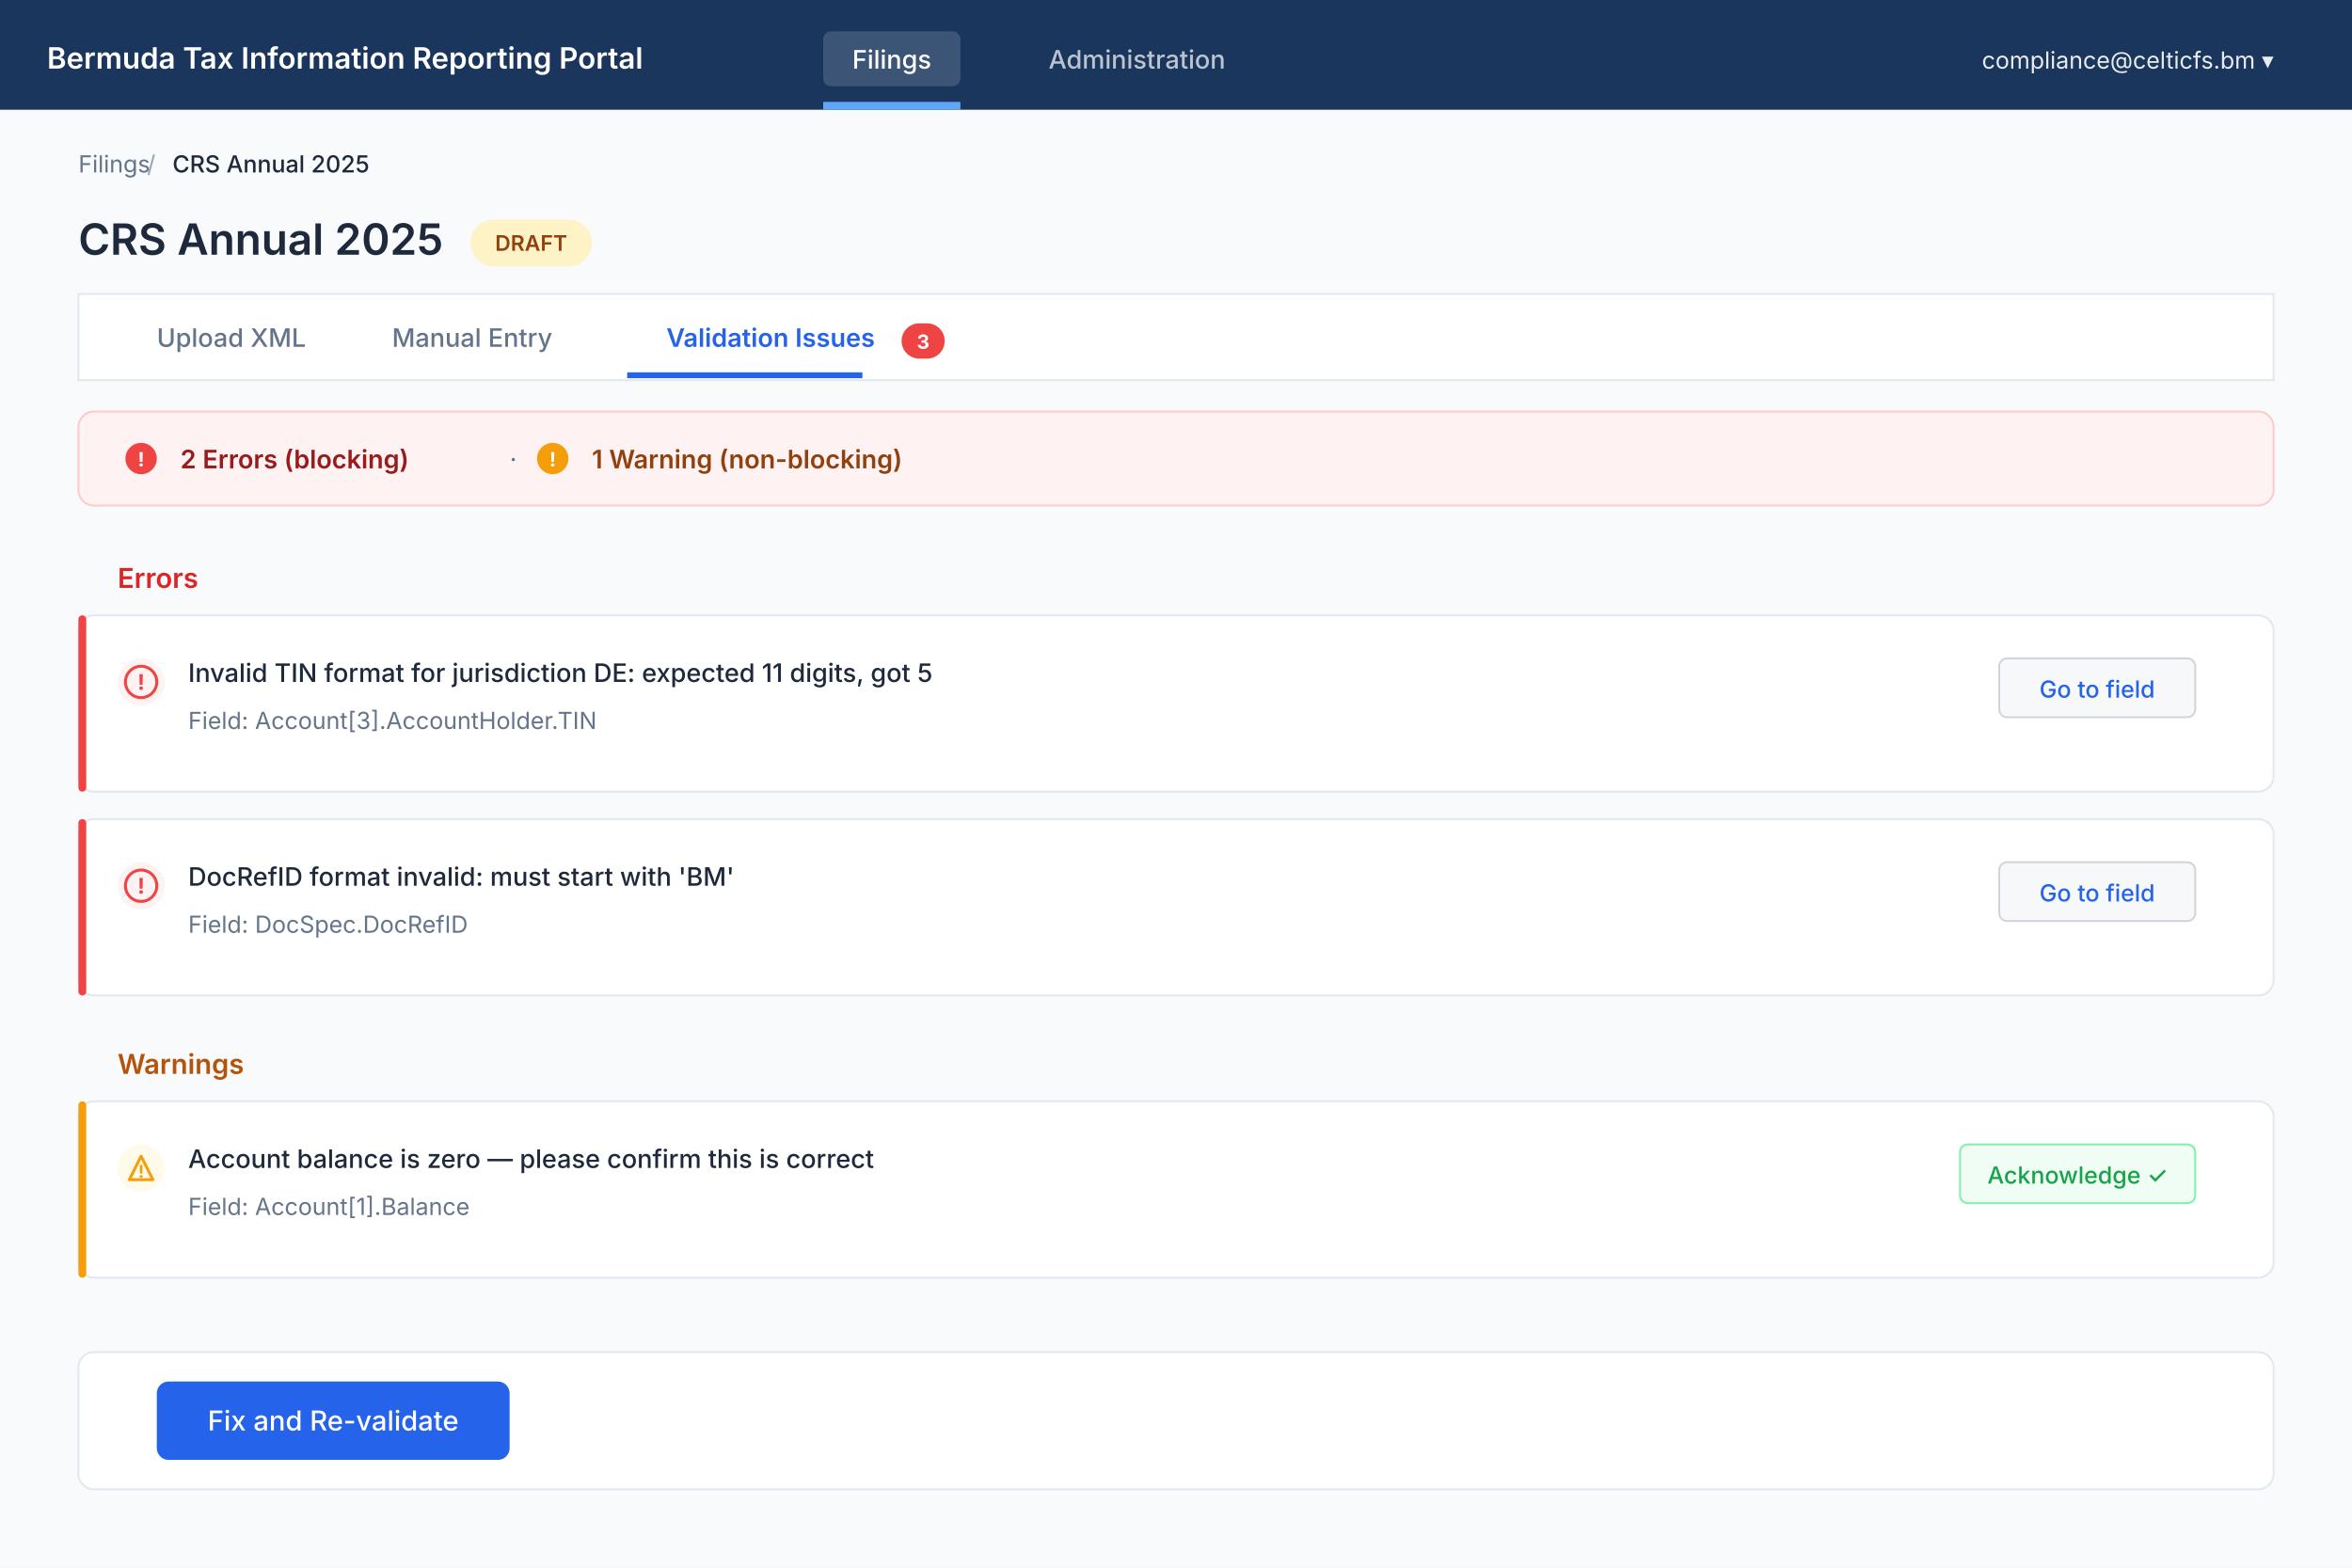
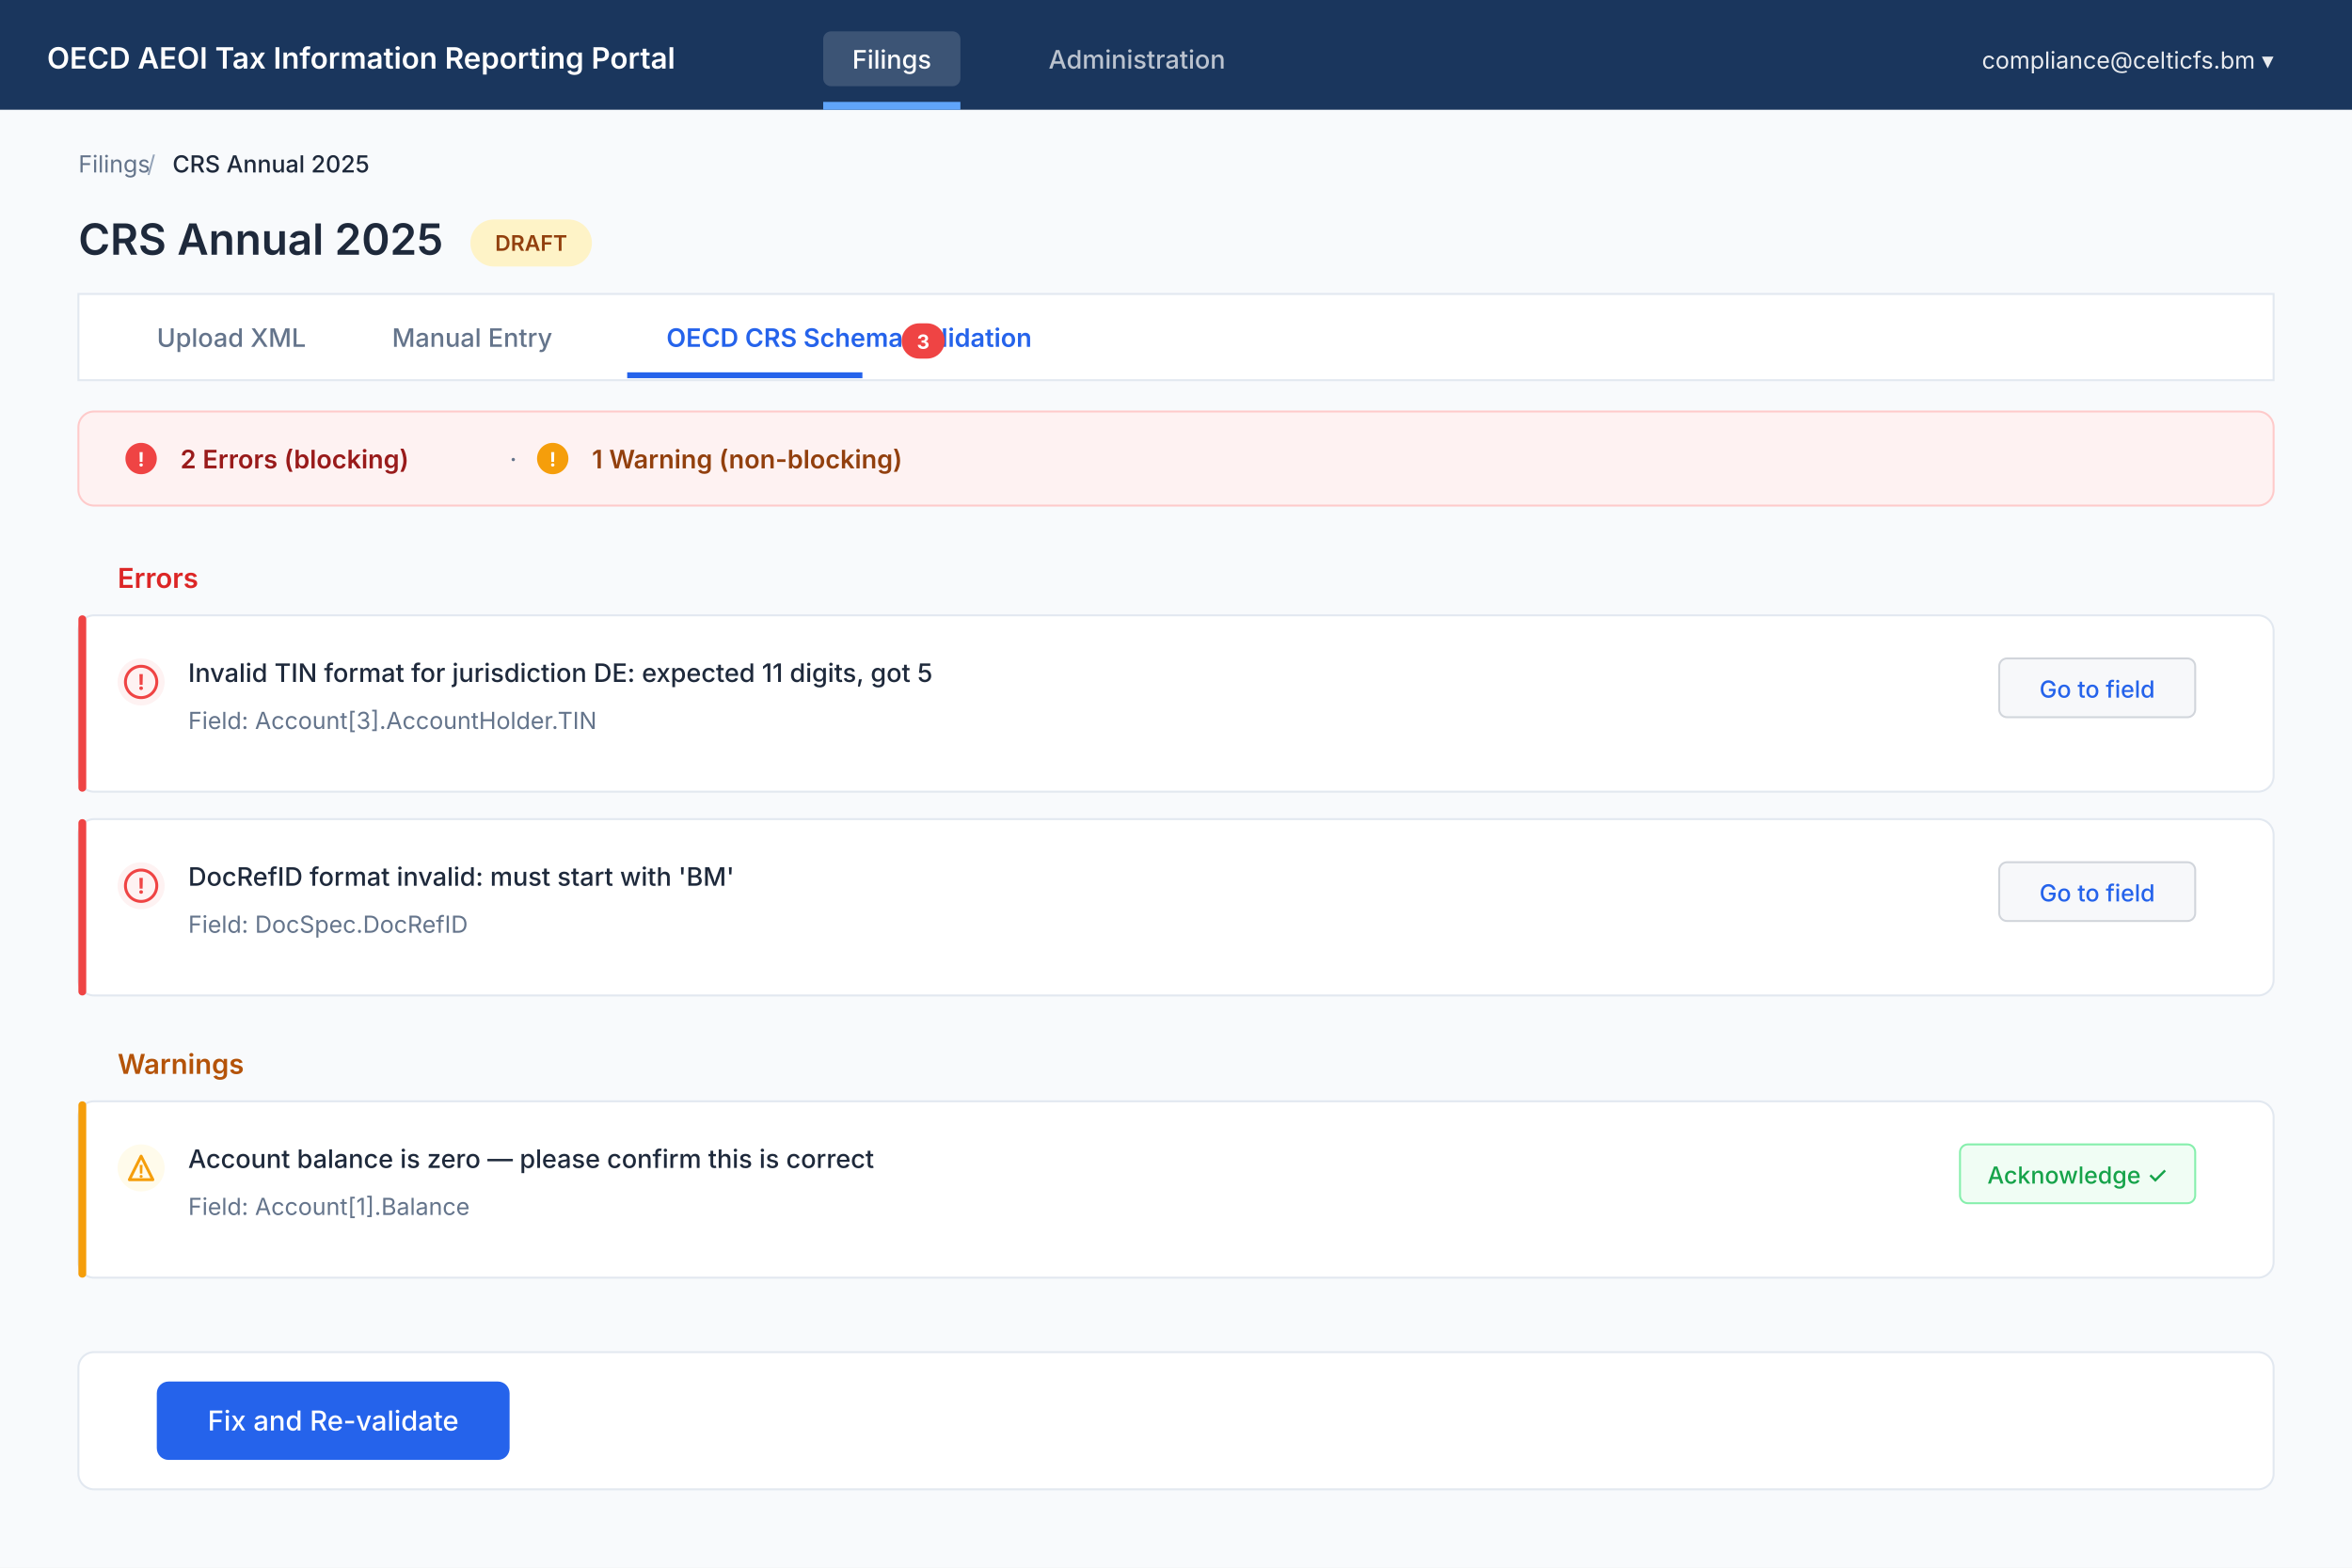
<svg xmlns="http://www.w3.org/2000/svg" viewBox="0 0 1200 800" width="1200" height="800">
  <defs>
    <style>
      text { font-family: Inter, -apple-system, sans-serif; }
    </style>
  </defs>
  <rect width="1200" height="800" fill="#f8fafc" />
  <rect width="1200" height="56" fill="#1a365d" />
-   <text x="24" y="35" fill="#ffffff" font-size="15" font-weight="600">Bermuda Tax Information Reporting Portal</text>
+   <text x="24" y="35" fill="#ffffff" font-size="15" font-weight="600">OECD AEOI Tax Information Reporting Portal</text>
  <rect x="420" y="16" width="70" height="28" rx="4" fill="rgba(255,255,255,0.15)" />
  <text x="455" y="35" fill="#ffffff" font-size="13" font-weight="500" text-anchor="middle">Filings</text>
  <rect x="420" y="52" width="70" height="4" fill="#60a5fa" />
  <text x="535" y="35" fill="rgba(255,255,255,0.7)" font-size="13" font-weight="500">Administration</text>
  <text x="1160" y="35" fill="rgba(255,255,255,0.9)" font-size="12" text-anchor="end">compliance@celticfs.bm ▾</text>
  <text x="40" y="88" fill="#64748b" font-size="12">Filings</text>
  <text x="75" y="88" fill="#94a3b8" font-size="12">/</text>
  <text x="88" y="88" fill="#1e293b" font-size="12" font-weight="500">CRS Annual 2025</text>
  <text x="40" y="130" fill="#1e293b" font-size="22" font-weight="600">CRS Annual 2025</text>
  <rect x="240" y="112" width="62" height="24" rx="12" fill="#fef3c7" />
  <text x="271" y="128" fill="#92400e" font-size="11" font-weight="600" text-anchor="middle">DRAFT</text>
  <rect x="40" y="150" width="1120" height="44" fill="#ffffff" stroke="#e2e8f0" stroke-width="1" />
  <text x="80" y="177" fill="#64748b" font-size="13" font-weight="500">Upload XML</text>
  <text x="200" y="177" fill="#64748b" font-size="13" font-weight="500">Manual Entry</text>
-   <text x="340" y="177" fill="#2563eb" font-size="13" font-weight="600">Validation Issues</text>
+   <text x="340" y="177" fill="#2563eb" font-size="13" font-weight="600">OECD CRS Schema Validation</text>
  <rect x="460" y="165" width="22" height="18" rx="9" fill="#ef4444" />
  <text x="471" y="178" fill="#ffffff" font-size="10" font-weight="700" text-anchor="middle">3</text>
  <rect x="320" y="190" width="120" height="3" fill="#2563eb" />
  <rect x="40" y="210" width="1120" height="48" rx="8" fill="#fef2f2" stroke="#fecaca" stroke-width="1" />
  <circle cx="72" cy="234" r="8" fill="#ef4444" />
  <text x="72" y="238" fill="#ffffff" font-size="10" font-weight="700" text-anchor="middle">!</text>
  <text x="92" y="239" fill="#991b1b" font-size="13" font-weight="600">2 Errors (blocking)</text>
  <text x="260" y="239" fill="#64748b" font-size="13">·</text>
  <circle cx="282" cy="234" r="8" fill="#f59e0b" />
  <text x="282" y="238" fill="#ffffff" font-size="10" font-weight="700" text-anchor="middle">!</text>
  <text x="302" y="239" fill="#92400e" font-size="13" font-weight="600">1 Warning (non-blocking)</text>
  <text x="60" y="300" fill="#dc2626" font-size="14" font-weight="600">Errors</text>
  <rect x="40" y="314" width="1120" height="90" rx="8" fill="#ffffff" stroke="#e2e8f0" stroke-width="1" />
  <rect x="40" y="314" width="4" height="90" rx="2" fill="#ef4444" />
  <circle cx="72" cy="348" r="12" fill="#fef2f2" />
  <circle cx="72" cy="348" r="8" fill="none" stroke="#ef4444" stroke-width="1.5" />
  <text x="72" y="352" fill="#ef4444" font-size="11" font-weight="700" text-anchor="middle">!</text>
  <text x="96" y="348" fill="#1e293b" font-size="13" font-weight="500">Invalid TIN format for jurisdiction DE: expected 11 digits, got 5</text>
  <text x="96" y="372" fill="#64748b" font-size="12">Field: Account[3].AccountHolder.TIN</text>
  <rect x="1020" y="336" width="100" height="30" rx="4" fill="#f7f8fa" stroke="#d1d5db" stroke-width="1" />
  <text x="1070" y="356" fill="#2563eb" font-size="12" font-weight="500" text-anchor="middle">Go to field</text>
  <rect x="40" y="418" width="1120" height="90" rx="8" fill="#ffffff" stroke="#e2e8f0" stroke-width="1" />
  <rect x="40" y="418" width="4" height="90" rx="2" fill="#ef4444" />
  <circle cx="72" cy="452" r="12" fill="#fef2f2" />
  <circle cx="72" cy="452" r="8" fill="none" stroke="#ef4444" stroke-width="1.5" />
  <text x="72" y="456" fill="#ef4444" font-size="11" font-weight="700" text-anchor="middle">!</text>
  <text x="96" y="452" fill="#1e293b" font-size="13" font-weight="500">DocRefID format invalid: must start with 'BM'</text>
  <text x="96" y="476" fill="#64748b" font-size="12">Field: DocSpec.DocRefID</text>
  <rect x="1020" y="440" width="100" height="30" rx="4" fill="#f7f8fa" stroke="#d1d5db" stroke-width="1" />
  <text x="1070" y="460" fill="#2563eb" font-size="12" font-weight="500" text-anchor="middle">Go to field</text>
  <text x="60" y="548" fill="#b45309" font-size="14" font-weight="600">Warnings</text>
  <rect x="40" y="562" width="1120" height="90" rx="8" fill="#ffffff" stroke="#e2e8f0" stroke-width="1" />
  <rect x="40" y="562" width="4" height="90" rx="2" fill="#f59e0b" />
  <circle cx="72" cy="596" r="12" fill="#fffbeb" />
  <path d="M66 602l6-12 6 12z" fill="none" stroke="#f59e0b" stroke-width="1.5" stroke-linejoin="round" />
  <text x="72" y="601" fill="#f59e0b" font-size="9" font-weight="700" text-anchor="middle">!</text>
  <text x="96" y="596" fill="#1e293b" font-size="13" font-weight="500">Account balance is zero — please confirm this is correct</text>
  <text x="96" y="620" fill="#64748b" font-size="12">Field: Account[1].Balance</text>
  <rect x="1000" y="584" width="120" height="30" rx="4" fill="#f0fdf4" stroke="#86efac" stroke-width="1" />
  <text x="1060" y="604" fill="#16a34a" font-size="12" font-weight="500" text-anchor="middle">Acknowledge ✓</text>
  <rect x="40" y="690" width="1120" height="70" rx="8" fill="#ffffff" stroke="#e2e8f0" stroke-width="1" />
  <rect x="80" y="705" width="180" height="40" rx="6" fill="#2563eb" />
  <text x="170" y="730" fill="#ffffff" font-size="14" font-weight="500" text-anchor="middle">Fix and Re-validate</text>
</svg>
